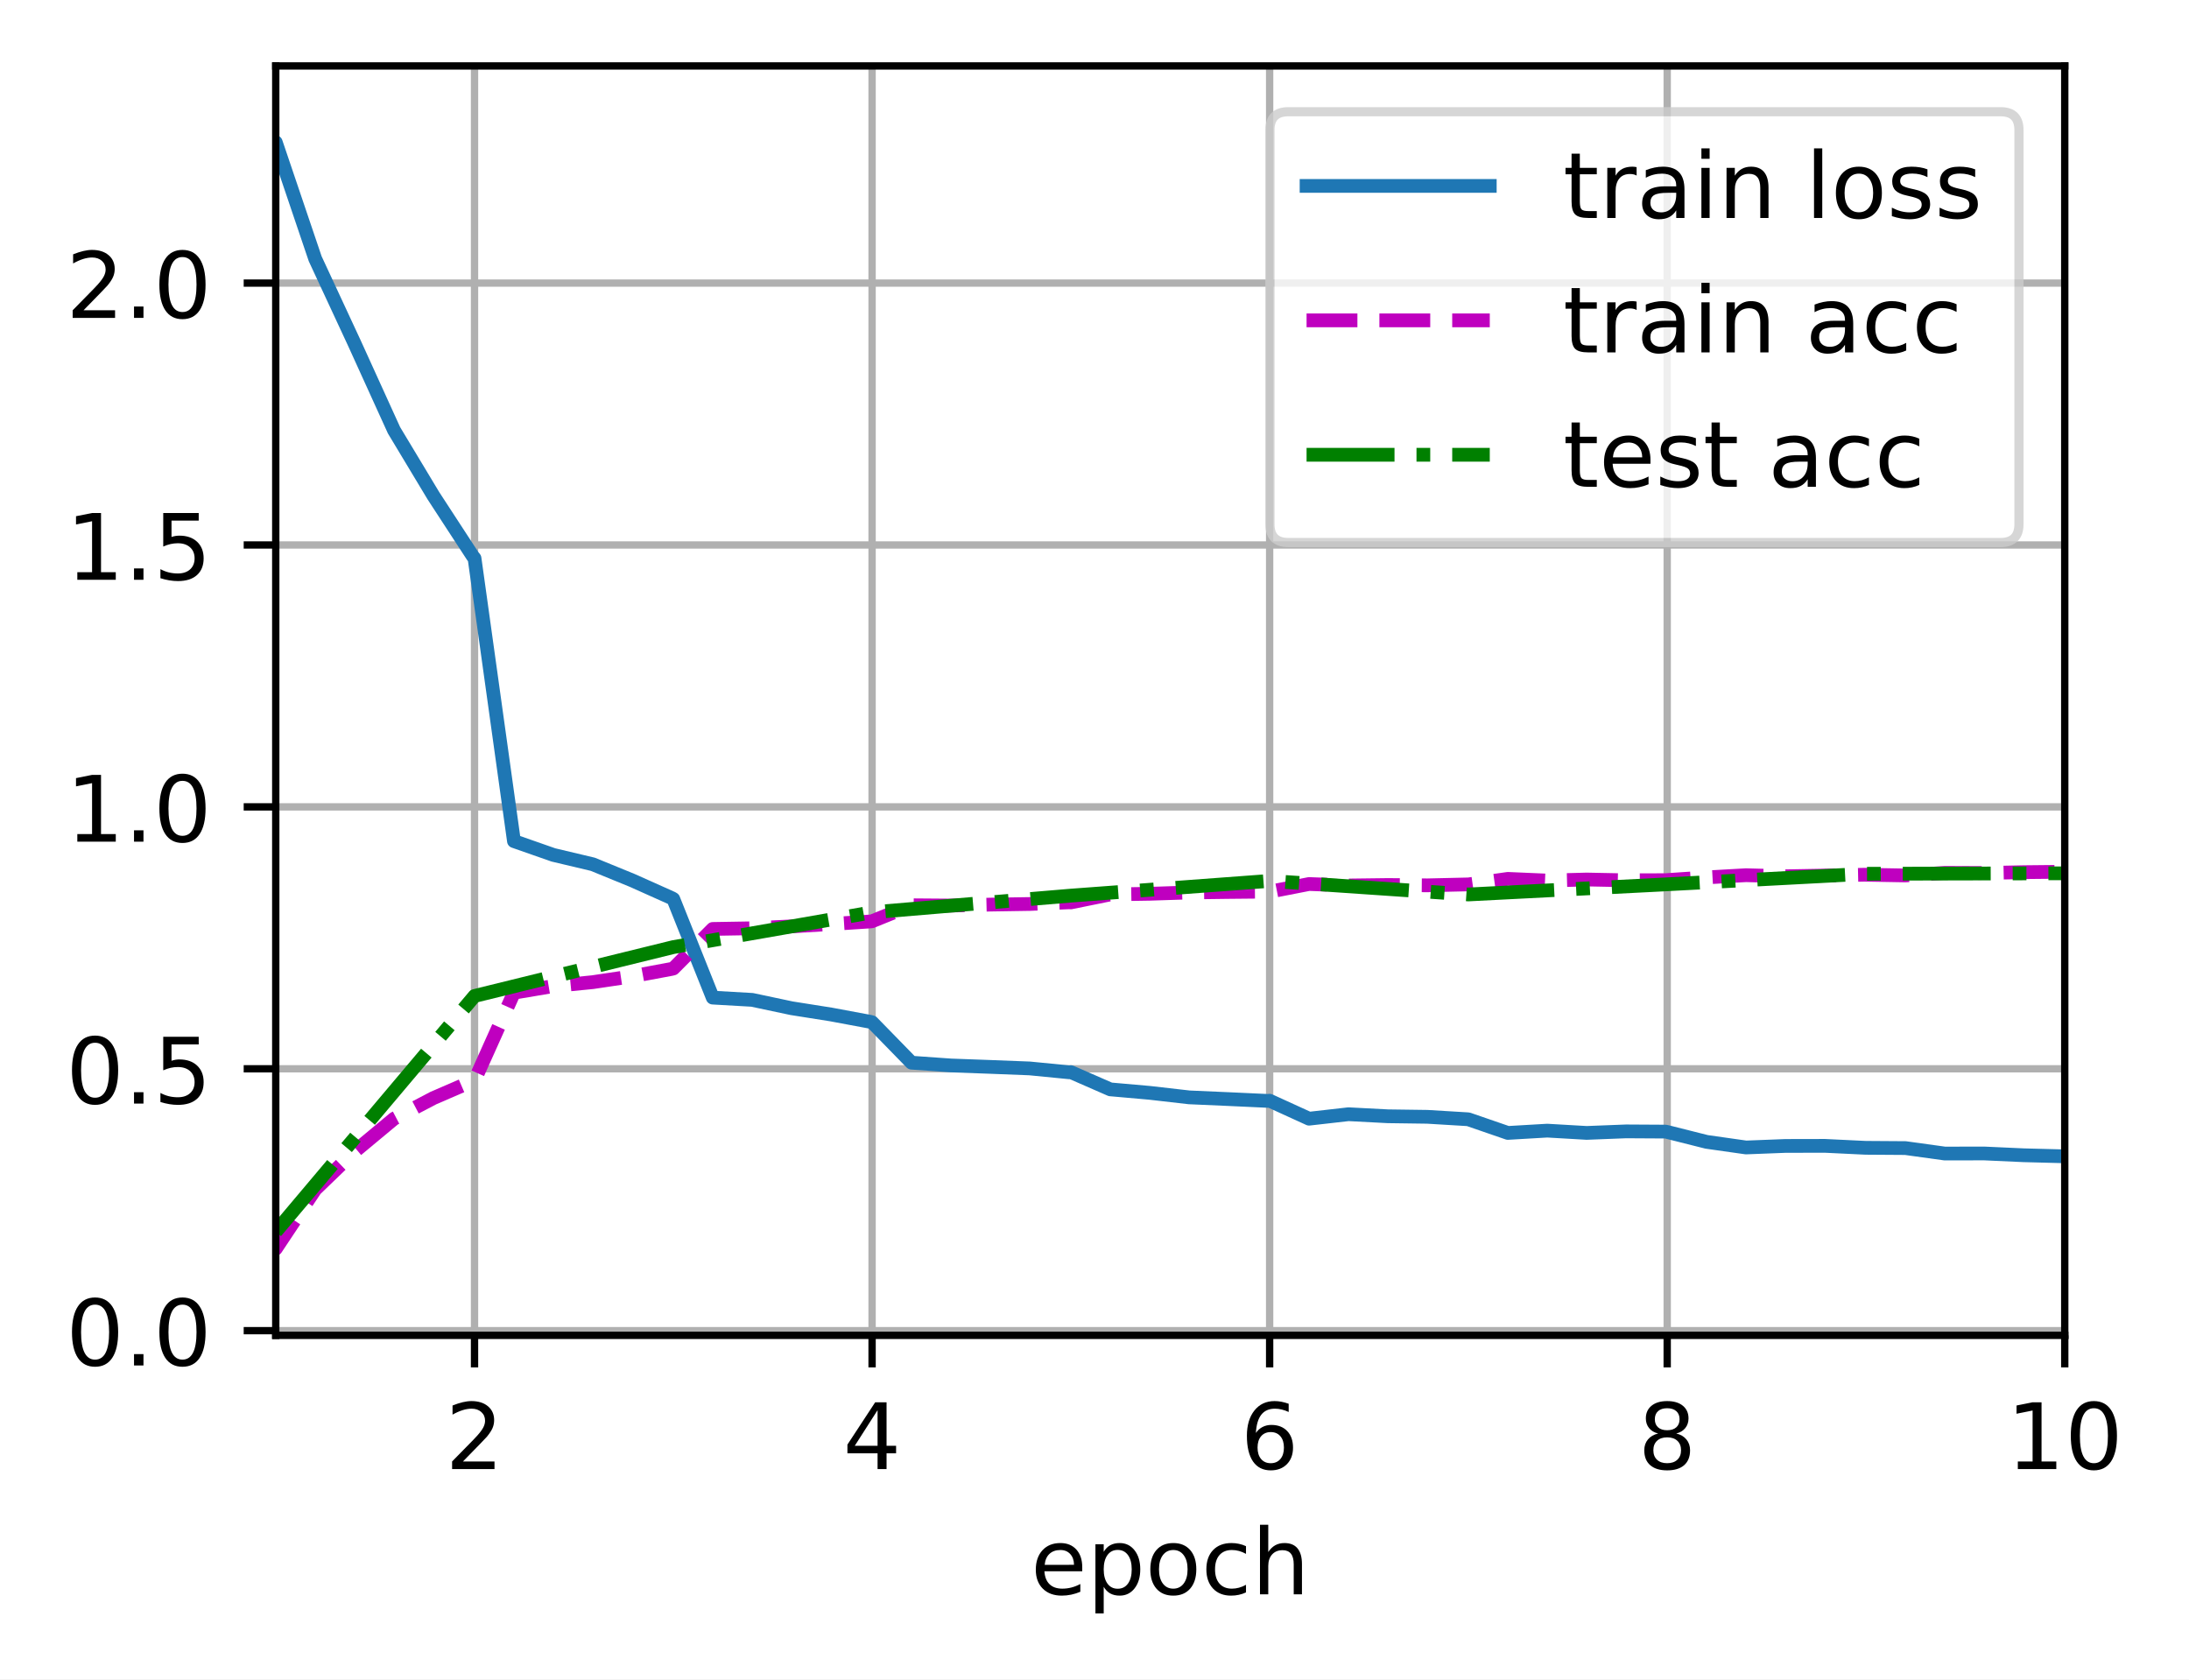
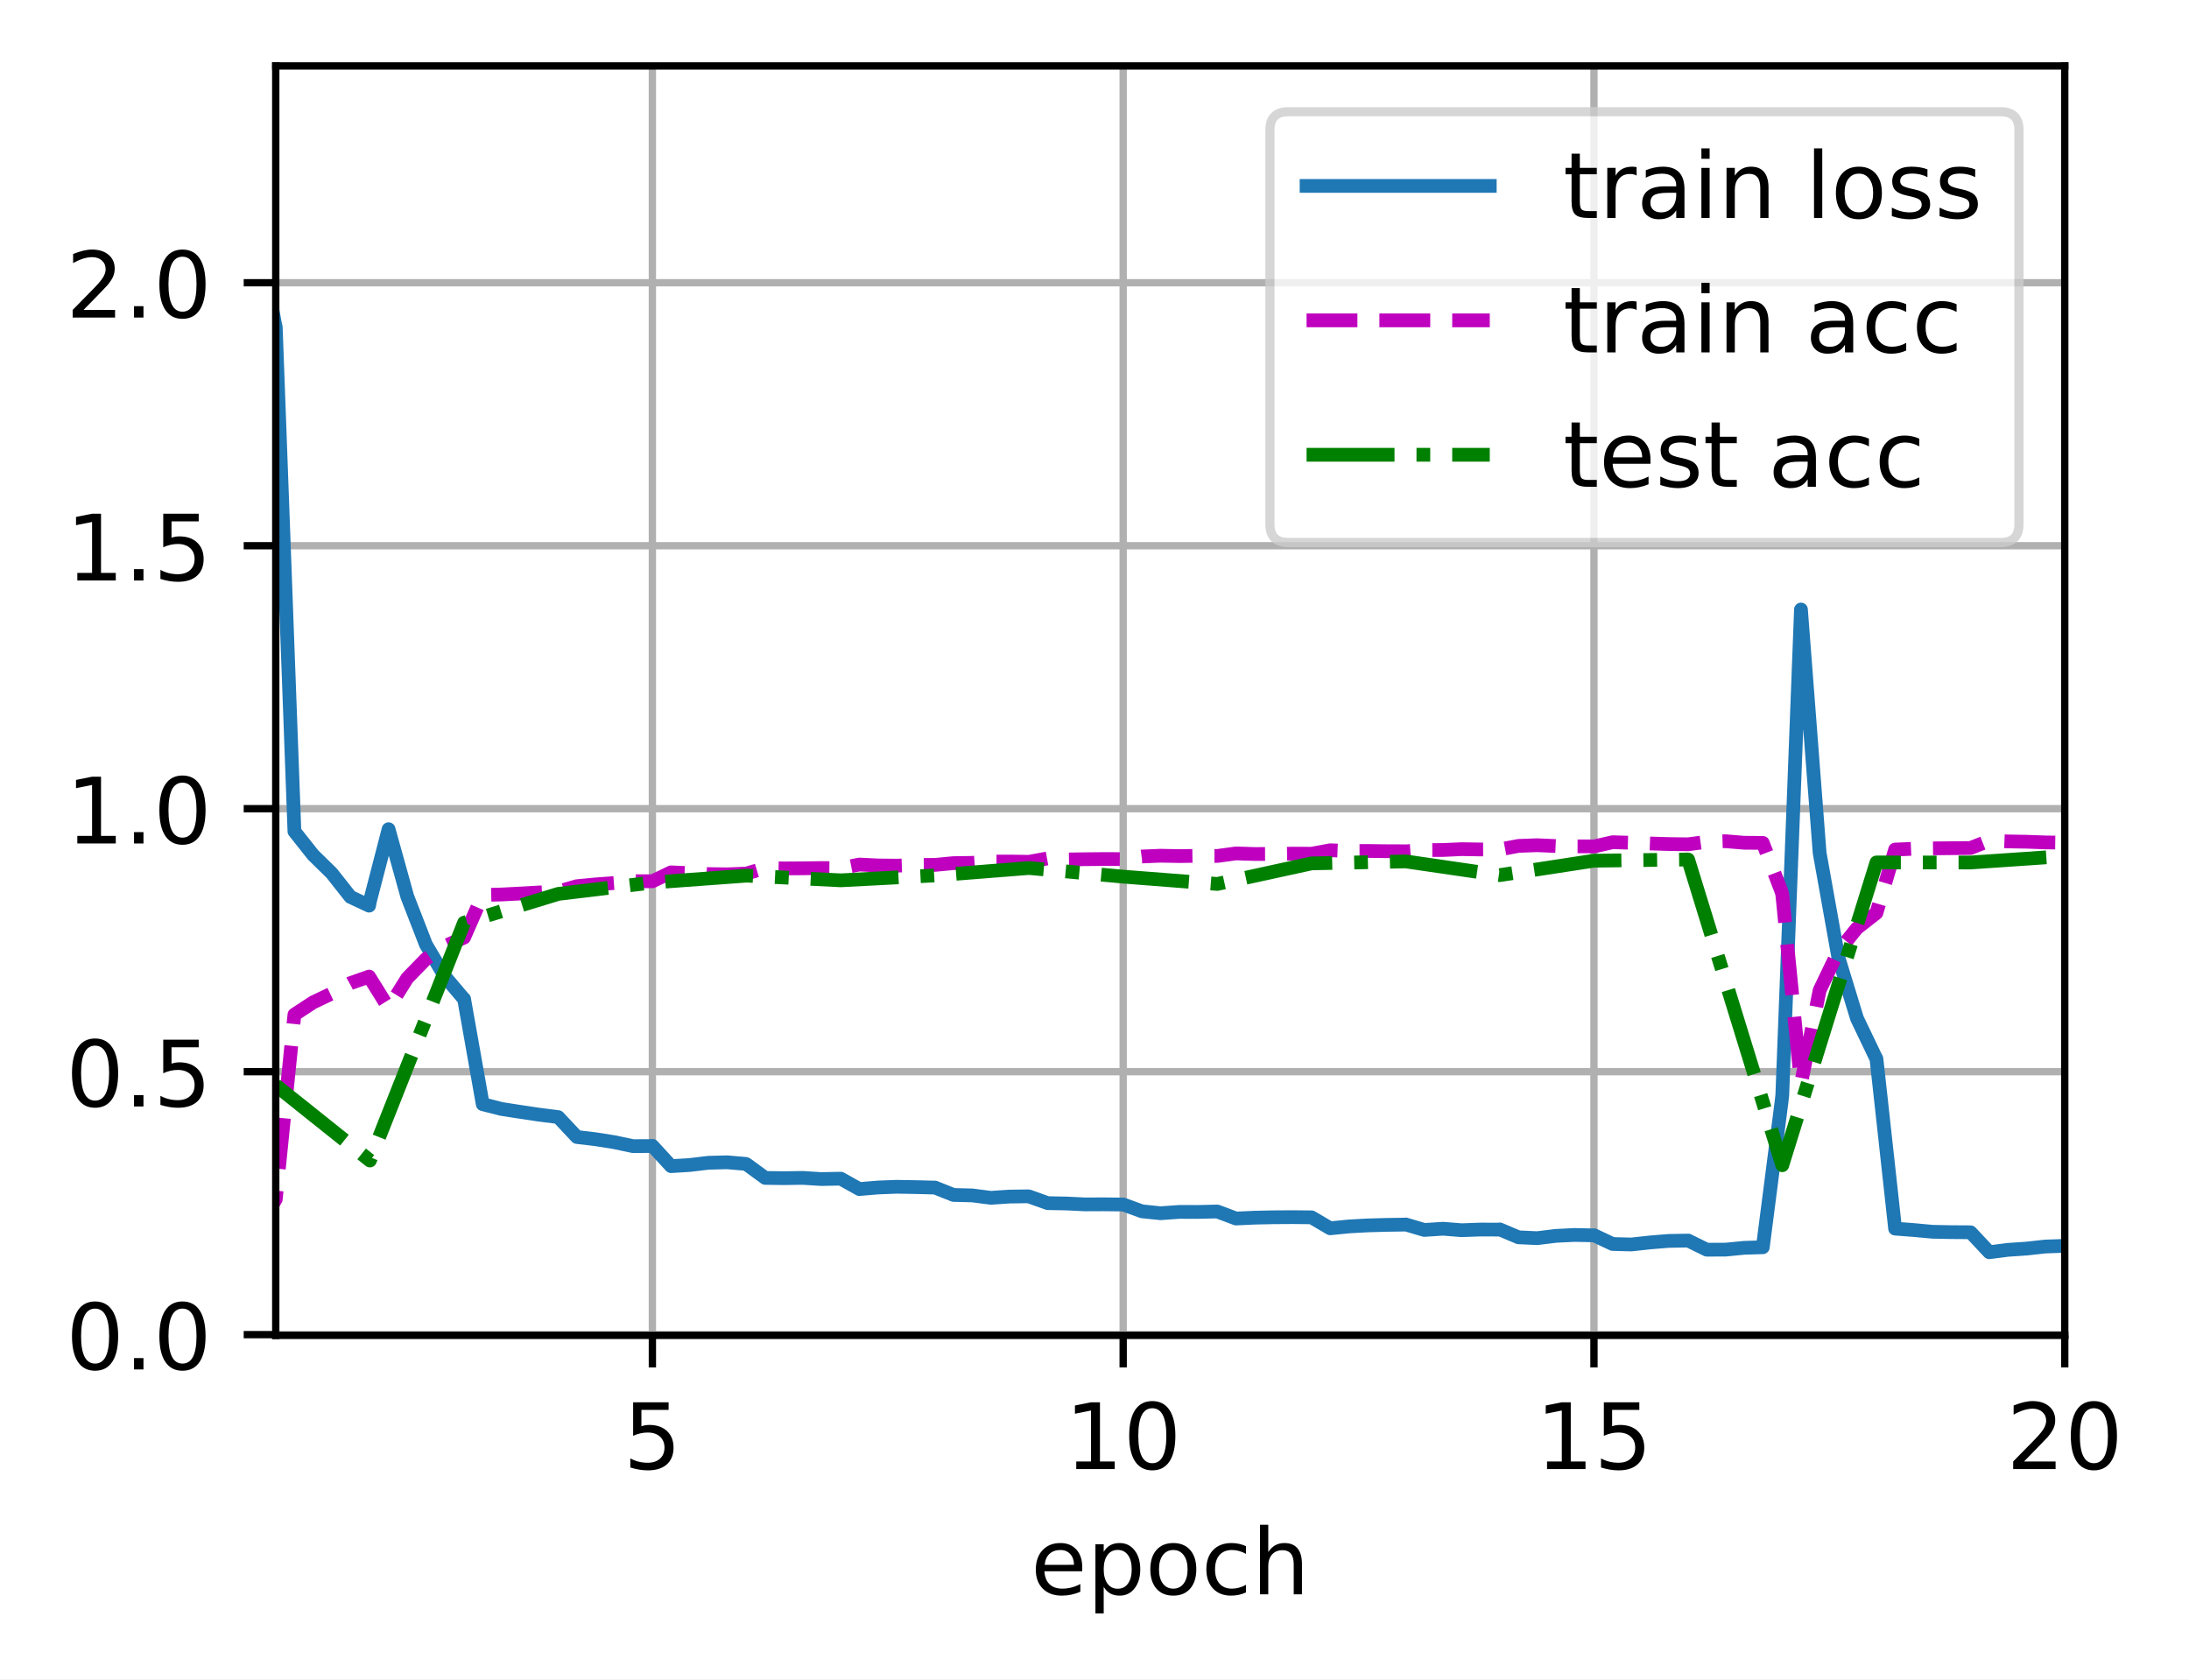
<svg xmlns="http://www.w3.org/2000/svg" xmlns:xlink="http://www.w3.org/1999/xlink" width="238.966pt" height="183.356pt" viewBox="0 0 238.966 183.356" version="1.1">
  <defs>
    <style type="text/css">*{stroke-linejoin: round; stroke-linecap: butt}</style>
  </defs>
  <g id="figure_1">
    <g id="patch_1">
      <path d="M 0 183.356  L 238.966 183.356  L 238.966 0  L 0 0  z " style="fill: #ffffff" />
    </g>
    <g id="axes_1">
      <g id="patch_2">
        <path d="M 30.103 145.8  L 225.403 145.8  L 225.403 7.2  L 30.103 7.2  z " style="fill: #ffffff" />
      </g>
      <g id="matplotlib.axis_1">
        <g id="xtick_1">
          <g id="line2d_1">
-             <path d="M 51.803 145.8  L 51.803 7.2  " clip-path="url(#p0688fa8b8c)" style="fill: none; stroke: #b0b0b0; stroke-width: 0.8; stroke-linecap: square" />
+             <path d="M 71.219 145.8  L 71.219 7.2  " clip-path="url(#pef34414d7c)" style="fill: none; stroke: #b0b0b0; stroke-width: 0.8; stroke-linecap: square" />
          </g>
          <g id="line2d_2">
            <defs>
-               <path id="m7687a3ed72" d="M 0 0  L 0 3.5  " style="stroke: #000000; stroke-width: 0.8" />
-             </defs>
-             <g>
-               <use xlink:href="#m7687a3ed72" x="51.803" y="145.8" style="stroke: #000000; stroke-width: 0.8" />
+               <path id="ma7a2a53213" d="M 0 0  L 0 3.5  " style="stroke: #000000; stroke-width: 0.8" />
+             </defs>
+             <g>
+               <use xlink:href="#ma7a2a53213" x="71.219" y="145.8" style="stroke: #000000; stroke-width: 0.8" />
            </g>
          </g>
          <g id="text_1">
-             <g transform="translate(48.62188 160.3984) scale(0.1 -0.1)">
-               <defs>
-                 <path id="DejaVuSans-32" d="M 1228 531  L 3431 531  L 3431 0  L 469 0  L 469 531  Q 828 903 1448 1529  Q 2069 2156 2228 2338  Q 2531 2678 2651 2914  Q 2772 3150 2772 3378  Q 2772 3750 2511 3984  Q 2250 4219 1831 4219  Q 1534 4219 1204 4116  Q 875 4013 500 3803  L 500 4441  Q 881 4594 1212 4672  Q 1544 4750 1819 4750  Q 2544 4750 2975 4387  Q 3406 4025 3406 3419  Q 3406 3131 3298 2873  Q 3191 2616 2906 2266  Q 2828 2175 2409 1742  Q 1991 1309 1228 531  z " transform="scale(0.015625)" />
-               </defs>
-               <use xlink:href="#DejaVuSans-32" />
+             <g transform="translate(68.03766 160.3984) scale(0.1 -0.1)">
+               <defs>
+                 <path id="DejaVuSans-35" d="M 691 4666  L 3169 4666  L 3169 4134  L 1269 4134  L 1269 2991  Q 1406 3038 1543 3061  Q 1681 3084 1819 3084  Q 2600 3084 3056 2656  Q 3513 2228 3513 1497  Q 3513 744 3044 326  Q 2575 -91 1722 -91  Q 1428 -91 1123 -41  Q 819 9 494 109  L 494 744  Q 775 591 1075 516  Q 1375 441 1709 441  Q 2250 441 2565 725  Q 2881 1009 2881 1497  Q 2881 1984 2565 2268  Q 2250 2553 1709 2553  Q 1456 2553 1204 2497  Q 953 2441 691 2322  L 691 4666  z " transform="scale(0.015625)" />
+               </defs>
+               <use xlink:href="#DejaVuSans-35" />
            </g>
          </g>
        </g>
        <g id="xtick_2">
          <g id="line2d_3">
-             <path d="M 95.203 145.8  L 95.203 7.2  " clip-path="url(#p0688fa8b8c)" style="fill: none; stroke: #b0b0b0; stroke-width: 0.8; stroke-linecap: square" />
+             <path d="M 122.614 145.8  L 122.614 7.2  " clip-path="url(#pef34414d7c)" style="fill: none; stroke: #b0b0b0; stroke-width: 0.8; stroke-linecap: square" />
          </g>
          <g id="line2d_4">
            <g>
-               <use xlink:href="#m7687a3ed72" x="95.203" y="145.8" style="stroke: #000000; stroke-width: 0.8" />
+               <use xlink:href="#ma7a2a53213" x="122.614" y="145.8" style="stroke: #000000; stroke-width: 0.8" />
            </g>
          </g>
          <g id="text_2">
-             <g transform="translate(92.02187 160.3984) scale(0.1 -0.1)">
-               <defs>
-                 <path id="DejaVuSans-34" d="M 2419 4116  L 825 1625  L 2419 1625  L 2419 4116  z M 2253 4666  L 3047 4666  L 3047 1625  L 3713 1625  L 3713 1100  L 3047 1100  L 3047 0  L 2419 0  L 2419 1100  L 313 1100  L 313 1709  L 2253 4666  z " transform="scale(0.015625)" />
-               </defs>
-               <use xlink:href="#DejaVuSans-34" />
+             <g transform="translate(116.2512 160.3984) scale(0.1 -0.1)">
+               <defs>
+                 <path id="DejaVuSans-31" d="M 794 531  L 1825 531  L 1825 4091  L 703 3866  L 703 4441  L 1819 4666  L 2450 4666  L 2450 531  L 3481 531  L 3481 0  L 794 0  L 794 531  z " transform="scale(0.015625)" />
+                 <path id="DejaVuSans-30" d="M 2034 4250  Q 1547 4250 1301 3770  Q 1056 3291 1056 2328  Q 1056 1369 1301 889  Q 1547 409 2034 409  Q 2525 409 2770 889  Q 3016 1369 3016 2328  Q 3016 3291 2770 3770  Q 2525 4250 2034 4250  z M 2034 4750  Q 2819 4750 3233 4129  Q 3647 3509 3647 2328  Q 3647 1150 3233 529  Q 2819 -91 2034 -91  Q 1250 -91 836 529  Q 422 1150 422 2328  Q 422 3509 836 4129  Q 1250 4750 2034 4750  z " transform="scale(0.015625)" />
+               </defs>
+               <use xlink:href="#DejaVuSans-31" />
+               <use xlink:href="#DejaVuSans-30" x="63.623" />
            </g>
          </g>
        </g>
        <g id="xtick_3">
          <g id="line2d_5">
-             <path d="M 138.603 145.8  L 138.603 7.2  " clip-path="url(#p0688fa8b8c)" style="fill: none; stroke: #b0b0b0; stroke-width: 0.8; stroke-linecap: square" />
+             <path d="M 174.008 145.8  L 174.008 7.2  " clip-path="url(#pef34414d7c)" style="fill: none; stroke: #b0b0b0; stroke-width: 0.8; stroke-linecap: square" />
          </g>
          <g id="line2d_6">
            <g>
-               <use xlink:href="#m7687a3ed72" x="138.603" y="145.8" style="stroke: #000000; stroke-width: 0.8" />
+               <use xlink:href="#ma7a2a53213" x="174.008" y="145.8" style="stroke: #000000; stroke-width: 0.8" />
            </g>
          </g>
          <g id="text_3">
-             <g transform="translate(135.4219 160.3984) scale(0.1 -0.1)">
-               <defs>
-                 <path id="DejaVuSans-36" d="M 2113 2584  Q 1688 2584 1439 2293  Q 1191 2003 1191 1497  Q 1191 994 1439 701  Q 1688 409 2113 409  Q 2538 409 2786 701  Q 3034 994 3034 1497  Q 3034 2003 2786 2293  Q 2538 2584 2113 2584  z M 3366 4563  L 3366 3988  Q 3128 4100 2886 4159  Q 2644 4219 2406 4219  Q 1781 4219 1451 3797  Q 1122 3375 1075 2522  Q 1259 2794 1537 2939  Q 1816 3084 2150 3084  Q 2853 3084 3261 2657  Q 3669 2231 3669 1497  Q 3669 778 3244 343  Q 2819 -91 2113 -91  Q 1303 -91 875 529  Q 447 1150 447 2328  Q 447 3434 972 4092  Q 1497 4750 2381 4750  Q 2619 4750 2861 4703  Q 3103 4656 3366 4563  z " transform="scale(0.015625)" />
-               </defs>
-               <use xlink:href="#DejaVuSans-36" />
+             <g transform="translate(167.6459 160.3984) scale(0.1 -0.1)">
+               <use xlink:href="#DejaVuSans-31" />
+               <use xlink:href="#DejaVuSans-35" x="63.623" />
            </g>
          </g>
        </g>
        <g id="xtick_4">
          <g id="line2d_7">
-             <path d="M 182.003 145.8  L 182.003 7.2  " clip-path="url(#p0688fa8b8c)" style="fill: none; stroke: #b0b0b0; stroke-width: 0.8; stroke-linecap: square" />
+             <path d="M 225.403 145.8  L 225.403 7.2  " clip-path="url(#pef34414d7c)" style="fill: none; stroke: #b0b0b0; stroke-width: 0.8; stroke-linecap: square" />
          </g>
          <g id="line2d_8">
            <g>
-               <use xlink:href="#m7687a3ed72" x="182.003" y="145.8" style="stroke: #000000; stroke-width: 0.8" />
+               <use xlink:href="#ma7a2a53213" x="225.403" y="145.8" style="stroke: #000000; stroke-width: 0.8" />
            </g>
          </g>
          <g id="text_4">
-             <g transform="translate(178.8219 160.3984) scale(0.1 -0.1)">
-               <defs>
-                 <path id="DejaVuSans-38" d="M 2034 2216  Q 1584 2216 1326 1975  Q 1069 1734 1069 1313  Q 1069 891 1326 650  Q 1584 409 2034 409  Q 2484 409 2743 651  Q 3003 894 3003 1313  Q 3003 1734 2745 1975  Q 2488 2216 2034 2216  z M 1403 2484  Q 997 2584 770 2862  Q 544 3141 544 3541  Q 544 4100 942 4425  Q 1341 4750 2034 4750  Q 2731 4750 3128 4425  Q 3525 4100 3525 3541  Q 3525 3141 3298 2862  Q 3072 2584 2669 2484  Q 3125 2378 3379 2068  Q 3634 1759 3634 1313  Q 3634 634 3220 271  Q 2806 -91 2034 -91  Q 1263 -91 848 271  Q 434 634 434 1313  Q 434 1759 690 2068  Q 947 2378 1403 2484  z M 1172 3481  Q 1172 3119 1398 2916  Q 1625 2713 2034 2713  Q 2441 2713 2670 2916  Q 2900 3119 2900 3481  Q 2900 3844 2670 4047  Q 2441 4250 2034 4250  Q 1625 4250 1398 4047  Q 1172 3844 1172 3481  z " transform="scale(0.015625)" />
-               </defs>
-               <use xlink:href="#DejaVuSans-38" />
-             </g>
-           </g>
-         </g>
-         <g id="xtick_5">
-           <g id="line2d_9">
-             <path d="M 225.403 145.8  L 225.403 7.2  " clip-path="url(#p0688fa8b8c)" style="fill: none; stroke: #b0b0b0; stroke-width: 0.8; stroke-linecap: square" />
-           </g>
-           <g id="line2d_10">
-             <g>
-               <use xlink:href="#m7687a3ed72" x="225.403" y="145.8" style="stroke: #000000; stroke-width: 0.8" />
-             </g>
-           </g>
-           <g id="text_5">
            <g transform="translate(219.0406 160.3984) scale(0.1 -0.1)">
              <defs>
-                 <path id="DejaVuSans-31" d="M 794 531  L 1825 531  L 1825 4091  L 703 3866  L 703 4441  L 1819 4666  L 2450 4666  L 2450 531  L 3481 531  L 3481 0  L 794 0  L 794 531  z " transform="scale(0.015625)" />
-                 <path id="DejaVuSans-30" d="M 2034 4250  Q 1547 4250 1301 3770  Q 1056 3291 1056 2328  Q 1056 1369 1301 889  Q 1547 409 2034 409  Q 2525 409 2770 889  Q 3016 1369 3016 2328  Q 3016 3291 2770 3770  Q 2525 4250 2034 4250  z M 2034 4750  Q 2819 4750 3233 4129  Q 3647 3509 3647 2328  Q 3647 1150 3233 529  Q 2819 -91 2034 -91  Q 1250 -91 836 529  Q 422 1150 422 2328  Q 422 3509 836 4129  Q 1250 4750 2034 4750  z " transform="scale(0.015625)" />
-               </defs>
-               <use xlink:href="#DejaVuSans-31" />
+                 <path id="DejaVuSans-32" d="M 1228 531  L 3431 531  L 3431 0  L 469 0  L 469 531  Q 828 903 1448 1529  Q 2069 2156 2228 2338  Q 2531 2678 2651 2914  Q 2772 3150 2772 3378  Q 2772 3750 2511 3984  Q 2250 4219 1831 4219  Q 1534 4219 1204 4116  Q 875 4013 500 3803  L 500 4441  Q 881 4594 1212 4672  Q 1544 4750 1819 4750  Q 2544 4750 2975 4387  Q 3406 4025 3406 3419  Q 3406 3131 3298 2873  Q 3191 2616 2906 2266  Q 2828 2175 2409 1742  Q 1991 1309 1228 531  z " transform="scale(0.015625)" />
+               </defs>
+               <use xlink:href="#DejaVuSans-32" />
              <use xlink:href="#DejaVuSans-30" x="63.623" />
            </g>
          </g>
        </g>
-         <g id="text_6">
+         <g id="text_5">
          <g transform="translate(112.525 174.0766) scale(0.1 -0.1)">
            <defs>
              <path id="DejaVuSans-65" d="M 3597 1894  L 3597 1613  L 953 1613  Q 991 1019 1311 708  Q 1631 397 2203 397  Q 2534 397 2845 478  Q 3156 559 3463 722  L 3463 178  Q 3153 47 2828 -22  Q 2503 -91 2169 -91  Q 1331 -91 842 396  Q 353 884 353 1716  Q 353 2575 817 3079  Q 1281 3584 2069 3584  Q 2775 3584 3186 3129  Q 3597 2675 3597 1894  z M 3022 2063  Q 3016 2534 2758 2815  Q 2500 3097 2075 3097  Q 1594 3097 1305 2825  Q 1016 2553 972 2059  L 3022 2063  z " transform="scale(0.015625)" />
              <path id="DejaVuSans-70" d="M 1159 525  L 1159 -1331  L 581 -1331  L 581 3500  L 1159 3500  L 1159 2969  Q 1341 3281 1617 3432  Q 1894 3584 2278 3584  Q 2916 3584 3314 3078  Q 3713 2572 3713 1747  Q 3713 922 3314 415  Q 2916 -91 2278 -91  Q 1894 -91 1617 61  Q 1341 213 1159 525  z M 3116 1747  Q 3116 2381 2855 2742  Q 2594 3103 2138 3103  Q 1681 3103 1420 2742  Q 1159 2381 1159 1747  Q 1159 1113 1420 752  Q 1681 391 2138 391  Q 2594 391 2855 752  Q 3116 1113 3116 1747  z " transform="scale(0.015625)" />
              <path id="DejaVuSans-6f" d="M 1959 3097  Q 1497 3097 1228 2736  Q 959 2375 959 1747  Q 959 1119 1226 758  Q 1494 397 1959 397  Q 2419 397 2687 759  Q 2956 1122 2956 1747  Q 2956 2369 2687 2733  Q 2419 3097 1959 3097  z M 1959 3584  Q 2709 3584 3137 3096  Q 3566 2609 3566 1747  Q 3566 888 3137 398  Q 2709 -91 1959 -91  Q 1206 -91 779 398  Q 353 888 353 1747  Q 353 2609 779 3096  Q 1206 3584 1959 3584  z " transform="scale(0.015625)" />
              <path id="DejaVuSans-63" d="M 3122 3366  L 3122 2828  Q 2878 2963 2633 3030  Q 2388 3097 2138 3097  Q 1578 3097 1268 2742  Q 959 2388 959 1747  Q 959 1106 1268 751  Q 1578 397 2138 397  Q 2388 397 2633 464  Q 2878 531 3122 666  L 3122 134  Q 2881 22 2623 -34  Q 2366 -91 2075 -91  Q 1284 -91 818 406  Q 353 903 353 1747  Q 353 2603 823 3093  Q 1294 3584 2113 3584  Q 2378 3584 2631 3529  Q 2884 3475 3122 3366  z " transform="scale(0.015625)" />
              <path id="DejaVuSans-68" d="M 3513 2113  L 3513 0  L 2938 0  L 2938 2094  Q 2938 2591 2744 2837  Q 2550 3084 2163 3084  Q 1697 3084 1428 2787  Q 1159 2491 1159 1978  L 1159 0  L 581 0  L 581 4863  L 1159 4863  L 1159 2956  Q 1366 3272 1645 3428  Q 1925 3584 2291 3584  Q 2894 3584 3203 3211  Q 3513 2838 3513 2113  z " transform="scale(0.015625)" />
            </defs>
            <use xlink:href="#DejaVuSans-65" />
            <use xlink:href="#DejaVuSans-70" x="61.523" />
            <use xlink:href="#DejaVuSans-6f" x="125" />
            <use xlink:href="#DejaVuSans-63" x="186.182" />
            <use xlink:href="#DejaVuSans-68" x="241.162" />
          </g>
        </g>
      </g>
      <g id="matplotlib.axis_2">
        <g id="ytick_1">
+           <g id="line2d_9">
+             <path d="M 30.103 145.723  L 225.403 145.723  " clip-path="url(#pef34414d7c)" style="fill: none; stroke: #b0b0b0; stroke-width: 0.8; stroke-linecap: square" />
+           </g>
+           <g id="line2d_10">
+             <defs>
+               <path id="m5885d2360c" d="M 0 0  L -3.5 0  " style="stroke: #000000; stroke-width: 0.8" />
+             </defs>
+             <g>
+               <use xlink:href="#m5885d2360c" x="30.103" y="145.723" style="stroke: #000000; stroke-width: 0.8" />
+             </g>
+           </g>
+           <g id="text_6">
+             <g transform="translate(7.2 149.5223) scale(0.1 -0.1)">
+               <defs>
+                 <path id="DejaVuSans-2e" d="M 684 794  L 1344 794  L 1344 0  L 684 0  L 684 794  z " transform="scale(0.015625)" />
+               </defs>
+               <use xlink:href="#DejaVuSans-30" />
+               <use xlink:href="#DejaVuSans-2e" x="63.623" />
+               <use xlink:href="#DejaVuSans-30" x="95.41" />
+             </g>
+           </g>
+         </g>
+         <g id="ytick_2">
          <g id="line2d_11">
-             <path d="M 30.103 145.289  L 225.403 145.289  " clip-path="url(#p0688fa8b8c)" style="fill: none; stroke: #b0b0b0; stroke-width: 0.8; stroke-linecap: square" />
+             <path d="M 30.103 117.01  L 225.403 117.01  " clip-path="url(#pef34414d7c)" style="fill: none; stroke: #b0b0b0; stroke-width: 0.8; stroke-linecap: square" />
          </g>
          <g id="line2d_12">
-             <defs>
-               <path id="mc0d600d721" d="M 0 0  L -3.5 0  " style="stroke: #000000; stroke-width: 0.8" />
-             </defs>
-             <g>
-               <use xlink:href="#mc0d600d721" x="30.103" y="145.289" style="stroke: #000000; stroke-width: 0.8" />
+             <g>
+               <use xlink:href="#m5885d2360c" x="30.103" y="117.01" style="stroke: #000000; stroke-width: 0.8" />
            </g>
          </g>
          <g id="text_7">
-             <g transform="translate(7.2 149.0884) scale(0.1 -0.1)">
-               <defs>
-                 <path id="DejaVuSans-2e" d="M 684 794  L 1344 794  L 1344 0  L 684 0  L 684 794  z " transform="scale(0.015625)" />
-               </defs>
+             <g transform="translate(7.2 120.8091) scale(0.1 -0.1)">
              <use xlink:href="#DejaVuSans-30" />
              <use xlink:href="#DejaVuSans-2e" x="63.623" />
+               <use xlink:href="#DejaVuSans-35" x="95.41" />
+             </g>
+           </g>
+         </g>
+         <g id="ytick_3">
+           <g id="line2d_13">
+             <path d="M 30.103 88.297  L 225.403 88.297  " clip-path="url(#pef34414d7c)" style="fill: none; stroke: #b0b0b0; stroke-width: 0.8; stroke-linecap: square" />
+           </g>
+           <g id="line2d_14">
+             <g>
+               <use xlink:href="#m5885d2360c" x="30.103" y="88.297" style="stroke: #000000; stroke-width: 0.8" />
+             </g>
+           </g>
+           <g id="text_8">
+             <g transform="translate(7.2 92.09593) scale(0.1 -0.1)">
+               <use xlink:href="#DejaVuSans-31" />
+               <use xlink:href="#DejaVuSans-2e" x="63.623" />
              <use xlink:href="#DejaVuSans-30" x="95.41" />
            </g>
          </g>
        </g>
-         <g id="ytick_2">
-           <g id="line2d_13">
-             <path d="M 30.103 116.694  L 225.403 116.694  " clip-path="url(#p0688fa8b8c)" style="fill: none; stroke: #b0b0b0; stroke-width: 0.8; stroke-linecap: square" />
-           </g>
-           <g id="line2d_14">
-             <g>
-               <use xlink:href="#mc0d600d721" x="30.103" y="116.694" style="stroke: #000000; stroke-width: 0.8" />
-             </g>
-           </g>
-           <g id="text_8">
-             <g transform="translate(7.2 120.4933) scale(0.1 -0.1)">
-               <defs>
-                 <path id="DejaVuSans-35" d="M 691 4666  L 3169 4666  L 3169 4134  L 1269 4134  L 1269 2991  Q 1406 3038 1543 3061  Q 1681 3084 1819 3084  Q 2600 3084 3056 2656  Q 3513 2228 3513 1497  Q 3513 744 3044 326  Q 2575 -91 1722 -91  Q 1428 -91 1123 -41  Q 819 9 494 109  L 494 744  Q 775 591 1075 516  Q 1375 441 1709 441  Q 2250 441 2565 725  Q 2881 1009 2881 1497  Q 2881 1984 2565 2268  Q 2250 2553 1709 2553  Q 1456 2553 1204 2497  Q 953 2441 691 2322  L 691 4666  z " transform="scale(0.015625)" />
-               </defs>
-               <use xlink:href="#DejaVuSans-30" />
+         <g id="ytick_4">
+           <g id="line2d_15">
+             <path d="M 30.103 59.584  L 225.403 59.584  " clip-path="url(#pef34414d7c)" style="fill: none; stroke: #b0b0b0; stroke-width: 0.8; stroke-linecap: square" />
+           </g>
+           <g id="line2d_16">
+             <g>
+               <use xlink:href="#m5885d2360c" x="30.103" y="59.584" style="stroke: #000000; stroke-width: 0.8" />
+             </g>
+           </g>
+           <g id="text_9">
+             <g transform="translate(7.2 63.38273) scale(0.1 -0.1)">
+               <use xlink:href="#DejaVuSans-31" />
              <use xlink:href="#DejaVuSans-2e" x="63.623" />
              <use xlink:href="#DejaVuSans-35" x="95.41" />
            </g>
          </g>
        </g>
-         <g id="ytick_3">
-           <g id="line2d_15">
-             <path d="M 30.103 88.099  L 225.403 88.099  " clip-path="url(#p0688fa8b8c)" style="fill: none; stroke: #b0b0b0; stroke-width: 0.8; stroke-linecap: square" />
-           </g>
-           <g id="line2d_16">
-             <g>
-               <use xlink:href="#mc0d600d721" x="30.103" y="88.099" style="stroke: #000000; stroke-width: 0.8" />
-             </g>
-           </g>
-           <g id="text_9">
-             <g transform="translate(7.2 91.89814) scale(0.1 -0.1)">
-               <use xlink:href="#DejaVuSans-31" />
+         <g id="ytick_5">
+           <g id="line2d_17">
+             <path d="M 30.103 30.87  L 225.403 30.87  " clip-path="url(#pef34414d7c)" style="fill: none; stroke: #b0b0b0; stroke-width: 0.8; stroke-linecap: square" />
+           </g>
+           <g id="line2d_18">
+             <g>
+               <use xlink:href="#m5885d2360c" x="30.103" y="30.87" style="stroke: #000000; stroke-width: 0.8" />
+             </g>
+           </g>
+           <g id="text_10">
+             <g transform="translate(7.2 34.66952) scale(0.1 -0.1)">
+               <use xlink:href="#DejaVuSans-32" />
              <use xlink:href="#DejaVuSans-2e" x="63.623" />
              <use xlink:href="#DejaVuSans-30" x="95.41" />
            </g>
          </g>
        </g>
-         <g id="ytick_4">
-           <g id="line2d_17">
-             <path d="M 30.103 59.504  L 225.403 59.504  " clip-path="url(#p0688fa8b8c)" style="fill: none; stroke: #b0b0b0; stroke-width: 0.8; stroke-linecap: square" />
-           </g>
-           <g id="line2d_18">
-             <g>
-               <use xlink:href="#mc0d600d721" x="30.103" y="59.504" style="stroke: #000000; stroke-width: 0.8" />
-             </g>
-           </g>
-           <g id="text_10">
-             <g transform="translate(7.2 63.30303) scale(0.1 -0.1)">
-               <use xlink:href="#DejaVuSans-31" />
-               <use xlink:href="#DejaVuSans-2e" x="63.623" />
-               <use xlink:href="#DejaVuSans-35" x="95.41" />
-             </g>
-           </g>
-         </g>
-         <g id="ytick_5">
-           <g id="line2d_19">
-             <path d="M 30.103 30.909  L 225.403 30.909  " clip-path="url(#p0688fa8b8c)" style="fill: none; stroke: #b0b0b0; stroke-width: 0.8; stroke-linecap: square" />
-           </g>
-           <g id="line2d_20">
-             <g>
-               <use xlink:href="#mc0d600d721" x="30.103" y="30.909" style="stroke: #000000; stroke-width: 0.8" />
-             </g>
-           </g>
-           <g id="text_11">
-             <g transform="translate(7.2 34.70791) scale(0.1 -0.1)">
-               <use xlink:href="#DejaVuSans-32" />
-               <use xlink:href="#DejaVuSans-2e" x="63.623" />
-               <use xlink:href="#DejaVuSans-30" x="95.41" />
-             </g>
-           </g>
-         </g>
+       </g>
+       <g id="line2d_19">
+         <path d="M 21.862 13.5  L 23.901 13.641  L 25.939 15.242  L 27.977 24.268  L 30.015 35.334  L 30.103 35.706  L 32.141 90.774  L 34.18 93.348  L 36.218 95.346  L 38.256 97.928  L 40.294 98.882  L 40.382 98.403  L 42.42 90.537  L 44.459 97.877  L 46.497 103.128  L 48.535 106.582  L 50.573 108.991  L 50.661 109.064  L 52.699 120.563  L 54.738 121.079  L 56.776 121.397  L 58.814 121.701  L 60.852 121.958  L 60.94 121.972  L 62.978 124.145  L 65.016 124.386  L 67.055 124.709  L 69.093 125.14  L 71.131 125.129  L 71.219 125.107  L 73.257 127.326  L 75.295 127.2  L 77.334 126.957  L 79.372 126.904  L 81.41 127.079  L 81.498 127.117  L 83.536 128.61  L 85.574 128.639  L 87.613 128.607  L 89.651 128.734  L 91.689 128.695  L 91.777 128.691  L 93.815 129.828  L 95.853 129.655  L 97.892 129.579  L 99.93 129.612  L 101.968 129.664  L 102.056 129.658  L 104.094 130.47  L 106.132 130.521  L 108.171 130.784  L 110.209 130.647  L 112.247 130.62  L 112.335 130.636  L 114.373 131.364  L 116.411 131.403  L 118.449 131.501  L 120.488 131.493  L 122.526 131.515  L 122.614 131.509  L 124.652 132.255  L 126.69 132.467  L 128.728 132.321  L 130.767 132.325  L 132.805 132.279  L 132.893 132.279  L 134.931 133.044  L 136.969 132.95  L 139.007 132.907  L 141.046 132.893  L 143.084 132.913  L 143.172 132.911  L 145.21 134.112  L 147.248 133.909  L 149.286 133.796  L 151.325 133.738  L 153.363 133.707  L 153.45 133.689  L 155.489 134.292  L 157.527 134.159  L 159.565 134.321  L 161.604 134.247  L 163.642 134.255  L 163.729 134.232  L 165.768 135.095  L 167.806 135.189  L 169.844 134.938  L 171.882 134.838  L 173.921 134.881  L 174.008 134.866  L 176.047 135.825  L 178.085 135.879  L 180.123 135.655  L 182.161 135.488  L 184.2 135.453  L 184.287 135.447  L 186.326 136.448  L 188.364 136.441  L 190.402 136.243  L 192.44 136.18  L 194.479 120.351  L 194.566 119.585  L 196.605 66.549  L 198.643 93.126  L 200.681 104.506  L 202.719 111.189  L 204.758 115.447  L 204.845 115.601  L 206.883 134.146  L 208.922 134.301  L 210.96 134.49  L 212.998 134.531  L 215.037 134.544  L 215.124 134.551  L 217.162 136.725  L 219.201 136.464  L 221.239 136.326  L 223.277 136.102  L 225.315 136.03  L 225.403 136.033  " clip-path="url(#pef34414d7c)" style="fill: none; stroke: #1f77b4; stroke-width: 1.5; stroke-linecap: square" />
+       </g>
+       <g id="line2d_20">
+         <path d="M 21.862 139.5  L 23.901 139.141  L 25.939 137.842  L 27.977 134.86  L 30.015 131.073  L 30.103 130.941  L 32.141 110.782  L 34.18 109.443  L 36.218 108.473  L 38.256 107.345  L 40.294 106.628  L 40.382 106.776  L 42.42 110.058  L 44.459 106.797  L 46.497 104.705  L 48.535 103.326  L 50.573 102.401  L 50.661 102.364  L 52.699 97.718  L 54.738 97.665  L 56.776 97.561  L 58.814 97.447  L 60.852 97.341  L 60.94 97.338  L 62.978 96.758  L 65.016 96.563  L 67.055 96.414  L 69.093 96.219  L 71.131 96.216  L 71.219 96.225  L 73.257 95.248  L 75.295 95.333  L 77.334 95.436  L 79.372 95.465  L 81.41 95.382  L 81.498 95.375  L 83.536 94.771  L 85.574 94.819  L 87.613 94.806  L 89.651 94.777  L 91.689 94.793  L 91.777 94.792  L 93.815 94.394  L 95.853 94.493  L 97.892 94.515  L 99.93 94.445  L 101.968 94.431  L 102.056 94.435  L 104.094 94.24  L 106.132 94.211  L 108.171 94.066  L 110.209 94.065  L 112.247 94.096  L 112.335 94.096  L 114.373 93.719  L 116.411 93.842  L 118.449 93.812  L 120.488 93.793  L 122.526 93.8  L 122.614 93.803  L 124.652 93.516  L 126.69 93.432  L 128.728 93.471  L 130.767 93.443  L 132.805 93.454  L 132.893 93.457  L 134.931 93.179  L 136.969 93.244  L 139.007 93.238  L 141.046 93.206  L 143.084 93.212  L 143.172 93.217  L 145.21 92.836  L 147.248 92.916  L 149.286 92.913  L 151.325 92.938  L 153.363 92.945  L 153.45 92.955  L 155.489 92.817  L 157.527 92.807  L 159.565 92.714  L 161.604 92.748  L 163.642 92.741  L 163.729 92.746  L 165.768 92.359  L 167.806 92.284  L 169.844 92.373  L 171.882 92.408  L 173.921 92.412  L 174.008 92.42  L 176.047 91.958  L 178.085 92.016  L 180.123 92.095  L 182.161 92.157  L 184.2 92.185  L 184.287 92.185  L 186.326 91.91  L 188.364 91.847  L 190.402 92.016  L 192.44 92.032  L 194.479 97.343  L 194.566 97.657  L 196.605 118.322  L 198.643 108.126  L 200.681 103.877  L 202.719 101.342  L 204.758 99.747  L 204.845 99.68  L 206.883 92.759  L 208.922 92.672  L 210.96 92.629  L 212.998 92.609  L 215.037 92.592  L 215.124 92.586  L 217.162 91.785  L 219.201 91.869  L 221.239 91.905  L 223.277 91.979  L 225.315 92.005  L 225.403 92.004  " clip-path="url(#pef34414d7c)" style="fill: none; stroke-dasharray: 5.55,2.4; stroke-dashoffset: 0; stroke: #bf00bf; stroke-width: 1.5" />
      </g>
      <g id="line2d_21">
-         <path d="M 12.706 13.5  L 17.009 13.559  L 21.312 13.655  L 25.615 14.044  L 29.918 15.446  L 30.103 15.529  L 34.406 28.246  L 38.709 37.512  L 43.012 46.977  L 47.315 54.13  L 51.618 60.734  L 51.803 60.955  L 56.106 91.837  L 60.409 93.344  L 64.712 94.365  L 69.015 96.126  L 73.318 98.052  L 73.503 98.155  L 77.806 108.924  L 82.109 109.17  L 86.412 110.083  L 90.715 110.764  L 95.018 111.567  L 95.203 111.618  L 99.506 116.029  L 103.809 116.332  L 108.112 116.489  L 112.415 116.656  L 116.718 117.078  L 116.903 117.06  L 121.206 118.942  L 125.509 119.322  L 129.812 119.815  L 134.115 120.004  L 138.418 120.202  L 138.603 120.181  L 142.906 122.145  L 147.209 121.656  L 151.512 121.88  L 155.815 121.939  L 160.118 122.198  L 160.303 122.214  L 164.606 123.699  L 168.909 123.448  L 173.212 123.697  L 177.515 123.529  L 181.818 123.554  L 182.003 123.592  L 186.306 124.675  L 190.609 125.286  L 194.912 125.119  L 199.215 125.11  L 203.518 125.317  L 203.703 125.324  L 208.006 125.353  L 212.309 125.949  L 216.612 125.941  L 220.915 126.136  L 225.218 126.248  L 225.403 126.263  " clip-path="url(#p0688fa8b8c)" style="fill: none; stroke: #1f77b4; stroke-width: 1.5; stroke-linecap: square" />
-       </g>
-       <g id="line2d_22">
-         <path d="M 12.706 139.5  L 17.009 139.303  L 21.312 138.619  L 25.615 137.646  L 29.918 136.395  L 30.103 136.347  L 34.406 129.877  L 38.709 125.726  L 43.012 122.147  L 47.315 119.89  L 51.618 118.026  L 51.803 117.976  L 56.106 108.387  L 60.409 107.662  L 64.712 107.236  L 69.015 106.595  L 73.318 105.793  L 73.503 105.746  L 77.806 101.426  L 82.109 101.354  L 86.412 101.147  L 90.715 100.888  L 95.018 100.61  L 95.203 100.585  L 99.506 98.841  L 103.809 98.873  L 108.112 98.769  L 112.415 98.702  L 116.718 98.518  L 116.903 98.529  L 121.206 97.655  L 125.509 97.587  L 129.812 97.445  L 134.115 97.389  L 138.418 97.348  L 138.603 97.361  L 142.906 96.521  L 147.209 96.682  L 151.512 96.628  L 155.815 96.666  L 160.118 96.567  L 160.303 96.564  L 164.606 95.959  L 168.909 96.144  L 173.212 96.029  L 177.515 96.114  L 181.818 96.101  L 182.003 96.089  L 186.306 95.8  L 190.609 95.558  L 194.912 95.677  L 199.215 95.6  L 203.518 95.507  L 203.703 95.509  L 208.006 95.584  L 212.309 95.303  L 216.612 95.32  L 220.915 95.228  L 225.218 95.185  L 225.403 95.183  " clip-path="url(#p0688fa8b8c)" style="fill: none; stroke-dasharray: 5.55,2.4; stroke-dashoffset: 0; stroke: #bf00bf; stroke-width: 1.5" />
-       </g>
-       <g id="line2d_23">
-         <path d="M 30.103 134.48  L 51.803 108.745  L 73.503 103.409  L 95.203 99.611  L 116.903 97.787  L 138.603 96.18  L 160.303 97.661  L 182.003 96.552  L 203.703 95.402  L 225.403 95.351  " clip-path="url(#p0688fa8b8c)" style="fill: none; stroke-dasharray: 9.6,2.4,1.5,2.4; stroke-dashoffset: 0; stroke: #008000; stroke-width: 1.5" />
+         <path d="M 30.103 118.497  L 40.382 126.709  L 50.661 100.747  L 60.94 97.6  L 71.219 96.359  L 81.498 95.607  L 91.777 96.118  L 102.056 95.584  L 112.335 94.774  L 122.614 95.716  L 132.893 96.514  L 143.172 94.269  L 153.45 94.051  L 163.729 95.55  L 174.008 93.976  L 184.287 93.844  L 194.566 127.226  L 204.845 94.166  L 215.124 94.171  L 225.403 93.471  " clip-path="url(#pef34414d7c)" style="fill: none; stroke-dasharray: 9.6,2.4,1.5,2.4; stroke-dashoffset: 0; stroke: #008000; stroke-width: 1.5" />
      </g>
      <g id="patch_3">
        <path d="M 30.103 145.8  L 30.103 7.2  " style="fill: none; stroke: #000000; stroke-width: 0.8; stroke-linejoin: miter; stroke-linecap: square" />
      </g>
      <g id="patch_4">
        <path d="M 225.403 145.8  L 225.403 7.2  " style="fill: none; stroke: #000000; stroke-width: 0.8; stroke-linejoin: miter; stroke-linecap: square" />
      </g>
      <g id="patch_5">
        <path d="M 30.103 145.8  L 225.403 145.8  " style="fill: none; stroke: #000000; stroke-width: 0.8; stroke-linejoin: miter; stroke-linecap: square" />
      </g>
      <g id="patch_6">
        <path d="M 30.103 7.2  L 225.403 7.2  " style="fill: none; stroke: #000000; stroke-width: 0.8; stroke-linejoin: miter; stroke-linecap: square" />
      </g>
      <g id="legend_1">
        <g id="patch_7">
          <path d="M 140.634 59.234  L 218.403 59.234  Q 220.403 59.234 220.403 57.234  L 220.403 14.2  Q 220.403 12.2 218.403 12.2  L 140.634 12.2  Q 138.634 12.2 138.634 14.2  L 138.634 57.234  Q 138.634 59.234 140.634 59.234  z " style="fill: #ffffff; opacity: 0.8; stroke: #cccccc; stroke-linejoin: miter" />
        </g>
-         <g id="line2d_24">
+         <g id="line2d_22">
          <path d="M 142.634 20.298  L 152.634 20.298  L 162.634 20.298  " style="fill: none; stroke: #1f77b4; stroke-width: 1.5; stroke-linecap: square" />
        </g>
-         <g id="text_12">
+         <g id="text_11">
          <g transform="translate(170.6344 23.79844) scale(0.1 -0.1)">
            <defs>
              <path id="DejaVuSans-74" d="M 1172 4494  L 1172 3500  L 2356 3500  L 2356 3053  L 1172 3053  L 1172 1153  Q 1172 725 1289 603  Q 1406 481 1766 481  L 2356 481  L 2356 0  L 1766 0  Q 1100 0 847 248  Q 594 497 594 1153  L 594 3053  L 172 3053  L 172 3500  L 594 3500  L 594 4494  L 1172 4494  z " transform="scale(0.015625)" />
              <path id="DejaVuSans-72" d="M 2631 2963  Q 2534 3019 2420 3045  Q 2306 3072 2169 3072  Q 1681 3072 1420 2755  Q 1159 2438 1159 1844  L 1159 0  L 581 0  L 581 3500  L 1159 3500  L 1159 2956  Q 1341 3275 1631 3429  Q 1922 3584 2338 3584  Q 2397 3584 2469 3576  Q 2541 3569 2628 3553  L 2631 2963  z " transform="scale(0.015625)" />
              <path id="DejaVuSans-61" d="M 2194 1759  Q 1497 1759 1228 1600  Q 959 1441 959 1056  Q 959 750 1161 570  Q 1363 391 1709 391  Q 2188 391 2477 730  Q 2766 1069 2766 1631  L 2766 1759  L 2194 1759  z M 3341 1997  L 3341 0  L 2766 0  L 2766 531  Q 2569 213 2275 61  Q 1981 -91 1556 -91  Q 1019 -91 701 211  Q 384 513 384 1019  Q 384 1609 779 1909  Q 1175 2209 1959 2209  L 2766 2209  L 2766 2266  Q 2766 2663 2505 2880  Q 2244 3097 1772 3097  Q 1472 3097 1187 3025  Q 903 2953 641 2809  L 641 3341  Q 956 3463 1253 3523  Q 1550 3584 1831 3584  Q 2591 3584 2966 3190  Q 3341 2797 3341 1997  z " transform="scale(0.015625)" />
              <path id="DejaVuSans-69" d="M 603 3500  L 1178 3500  L 1178 0  L 603 0  L 603 3500  z M 603 4863  L 1178 4863  L 1178 4134  L 603 4134  L 603 4863  z " transform="scale(0.015625)" />
              <path id="DejaVuSans-6e" d="M 3513 2113  L 3513 0  L 2938 0  L 2938 2094  Q 2938 2591 2744 2837  Q 2550 3084 2163 3084  Q 1697 3084 1428 2787  Q 1159 2491 1159 1978  L 1159 0  L 581 0  L 581 3500  L 1159 3500  L 1159 2956  Q 1366 3272 1645 3428  Q 1925 3584 2291 3584  Q 2894 3584 3203 3211  Q 3513 2838 3513 2113  z " transform="scale(0.015625)" />
              <path id="DejaVuSans-20" transform="scale(0.015625)" />
              <path id="DejaVuSans-6c" d="M 603 4863  L 1178 4863  L 1178 0  L 603 0  L 603 4863  z " transform="scale(0.015625)" />
              <path id="DejaVuSans-73" d="M 2834 3397  L 2834 2853  Q 2591 2978 2328 3040  Q 2066 3103 1784 3103  Q 1356 3103 1142 2972  Q 928 2841 928 2578  Q 928 2378 1081 2264  Q 1234 2150 1697 2047  L 1894 2003  Q 2506 1872 2764 1633  Q 3022 1394 3022 966  Q 3022 478 2636 193  Q 2250 -91 1575 -91  Q 1294 -91 989 -36  Q 684 19 347 128  L 347 722  Q 666 556 975 473  Q 1284 391 1588 391  Q 1994 391 2212 530  Q 2431 669 2431 922  Q 2431 1156 2273 1281  Q 2116 1406 1581 1522  L 1381 1569  Q 847 1681 609 1914  Q 372 2147 372 2553  Q 372 3047 722 3315  Q 1072 3584 1716 3584  Q 2034 3584 2315 3537  Q 2597 3491 2834 3397  z " transform="scale(0.015625)" />
            </defs>
            <use xlink:href="#DejaVuSans-74" />
            <use xlink:href="#DejaVuSans-72" x="39.209" />
            <use xlink:href="#DejaVuSans-61" x="80.322" />
            <use xlink:href="#DejaVuSans-69" x="141.602" />
            <use xlink:href="#DejaVuSans-6e" x="169.385" />
            <use xlink:href="#DejaVuSans-20" x="232.764" />
            <use xlink:href="#DejaVuSans-6c" x="264.551" />
            <use xlink:href="#DejaVuSans-6f" x="292.334" />
            <use xlink:href="#DejaVuSans-73" x="353.516" />
            <use xlink:href="#DejaVuSans-73" x="405.615" />
          </g>
        </g>
-         <g id="line2d_25">
+         <g id="line2d_23">
          <path d="M 142.634 34.977  L 152.634 34.977  L 162.634 34.977  " style="fill: none; stroke-dasharray: 5.55,2.4; stroke-dashoffset: 0; stroke: #bf00bf; stroke-width: 1.5" />
        </g>
-         <g id="text_13">
+         <g id="text_12">
          <g transform="translate(170.6344 38.47656) scale(0.1 -0.1)">
            <use xlink:href="#DejaVuSans-74" />
            <use xlink:href="#DejaVuSans-72" x="39.209" />
            <use xlink:href="#DejaVuSans-61" x="80.322" />
            <use xlink:href="#DejaVuSans-69" x="141.602" />
            <use xlink:href="#DejaVuSans-6e" x="169.385" />
            <use xlink:href="#DejaVuSans-20" x="232.764" />
            <use xlink:href="#DejaVuSans-61" x="264.551" />
            <use xlink:href="#DejaVuSans-63" x="325.83" />
            <use xlink:href="#DejaVuSans-63" x="380.811" />
          </g>
        </g>
-         <g id="line2d_26">
+         <g id="line2d_24">
          <path d="M 142.634 49.655  L 152.634 49.655  L 162.634 49.655  " style="fill: none; stroke-dasharray: 9.6,2.4,1.5,2.4; stroke-dashoffset: 0; stroke: #008000; stroke-width: 1.5" />
        </g>
-         <g id="text_14">
+         <g id="text_13">
          <g transform="translate(170.6344 53.15469) scale(0.1 -0.1)">
            <use xlink:href="#DejaVuSans-74" />
            <use xlink:href="#DejaVuSans-65" x="39.209" />
            <use xlink:href="#DejaVuSans-73" x="100.732" />
            <use xlink:href="#DejaVuSans-74" x="152.832" />
            <use xlink:href="#DejaVuSans-20" x="192.041" />
            <use xlink:href="#DejaVuSans-61" x="223.828" />
            <use xlink:href="#DejaVuSans-63" x="285.107" />
            <use xlink:href="#DejaVuSans-63" x="340.088" />
          </g>
        </g>
      </g>
    </g>
  </g>
  <defs>
-     <clipPath id="p0688fa8b8c">
+     <clipPath id="pef34414d7c">
      <rect x="30.103" y="7.2" width="195.3" height="138.6" />
    </clipPath>
  </defs>
</svg>
